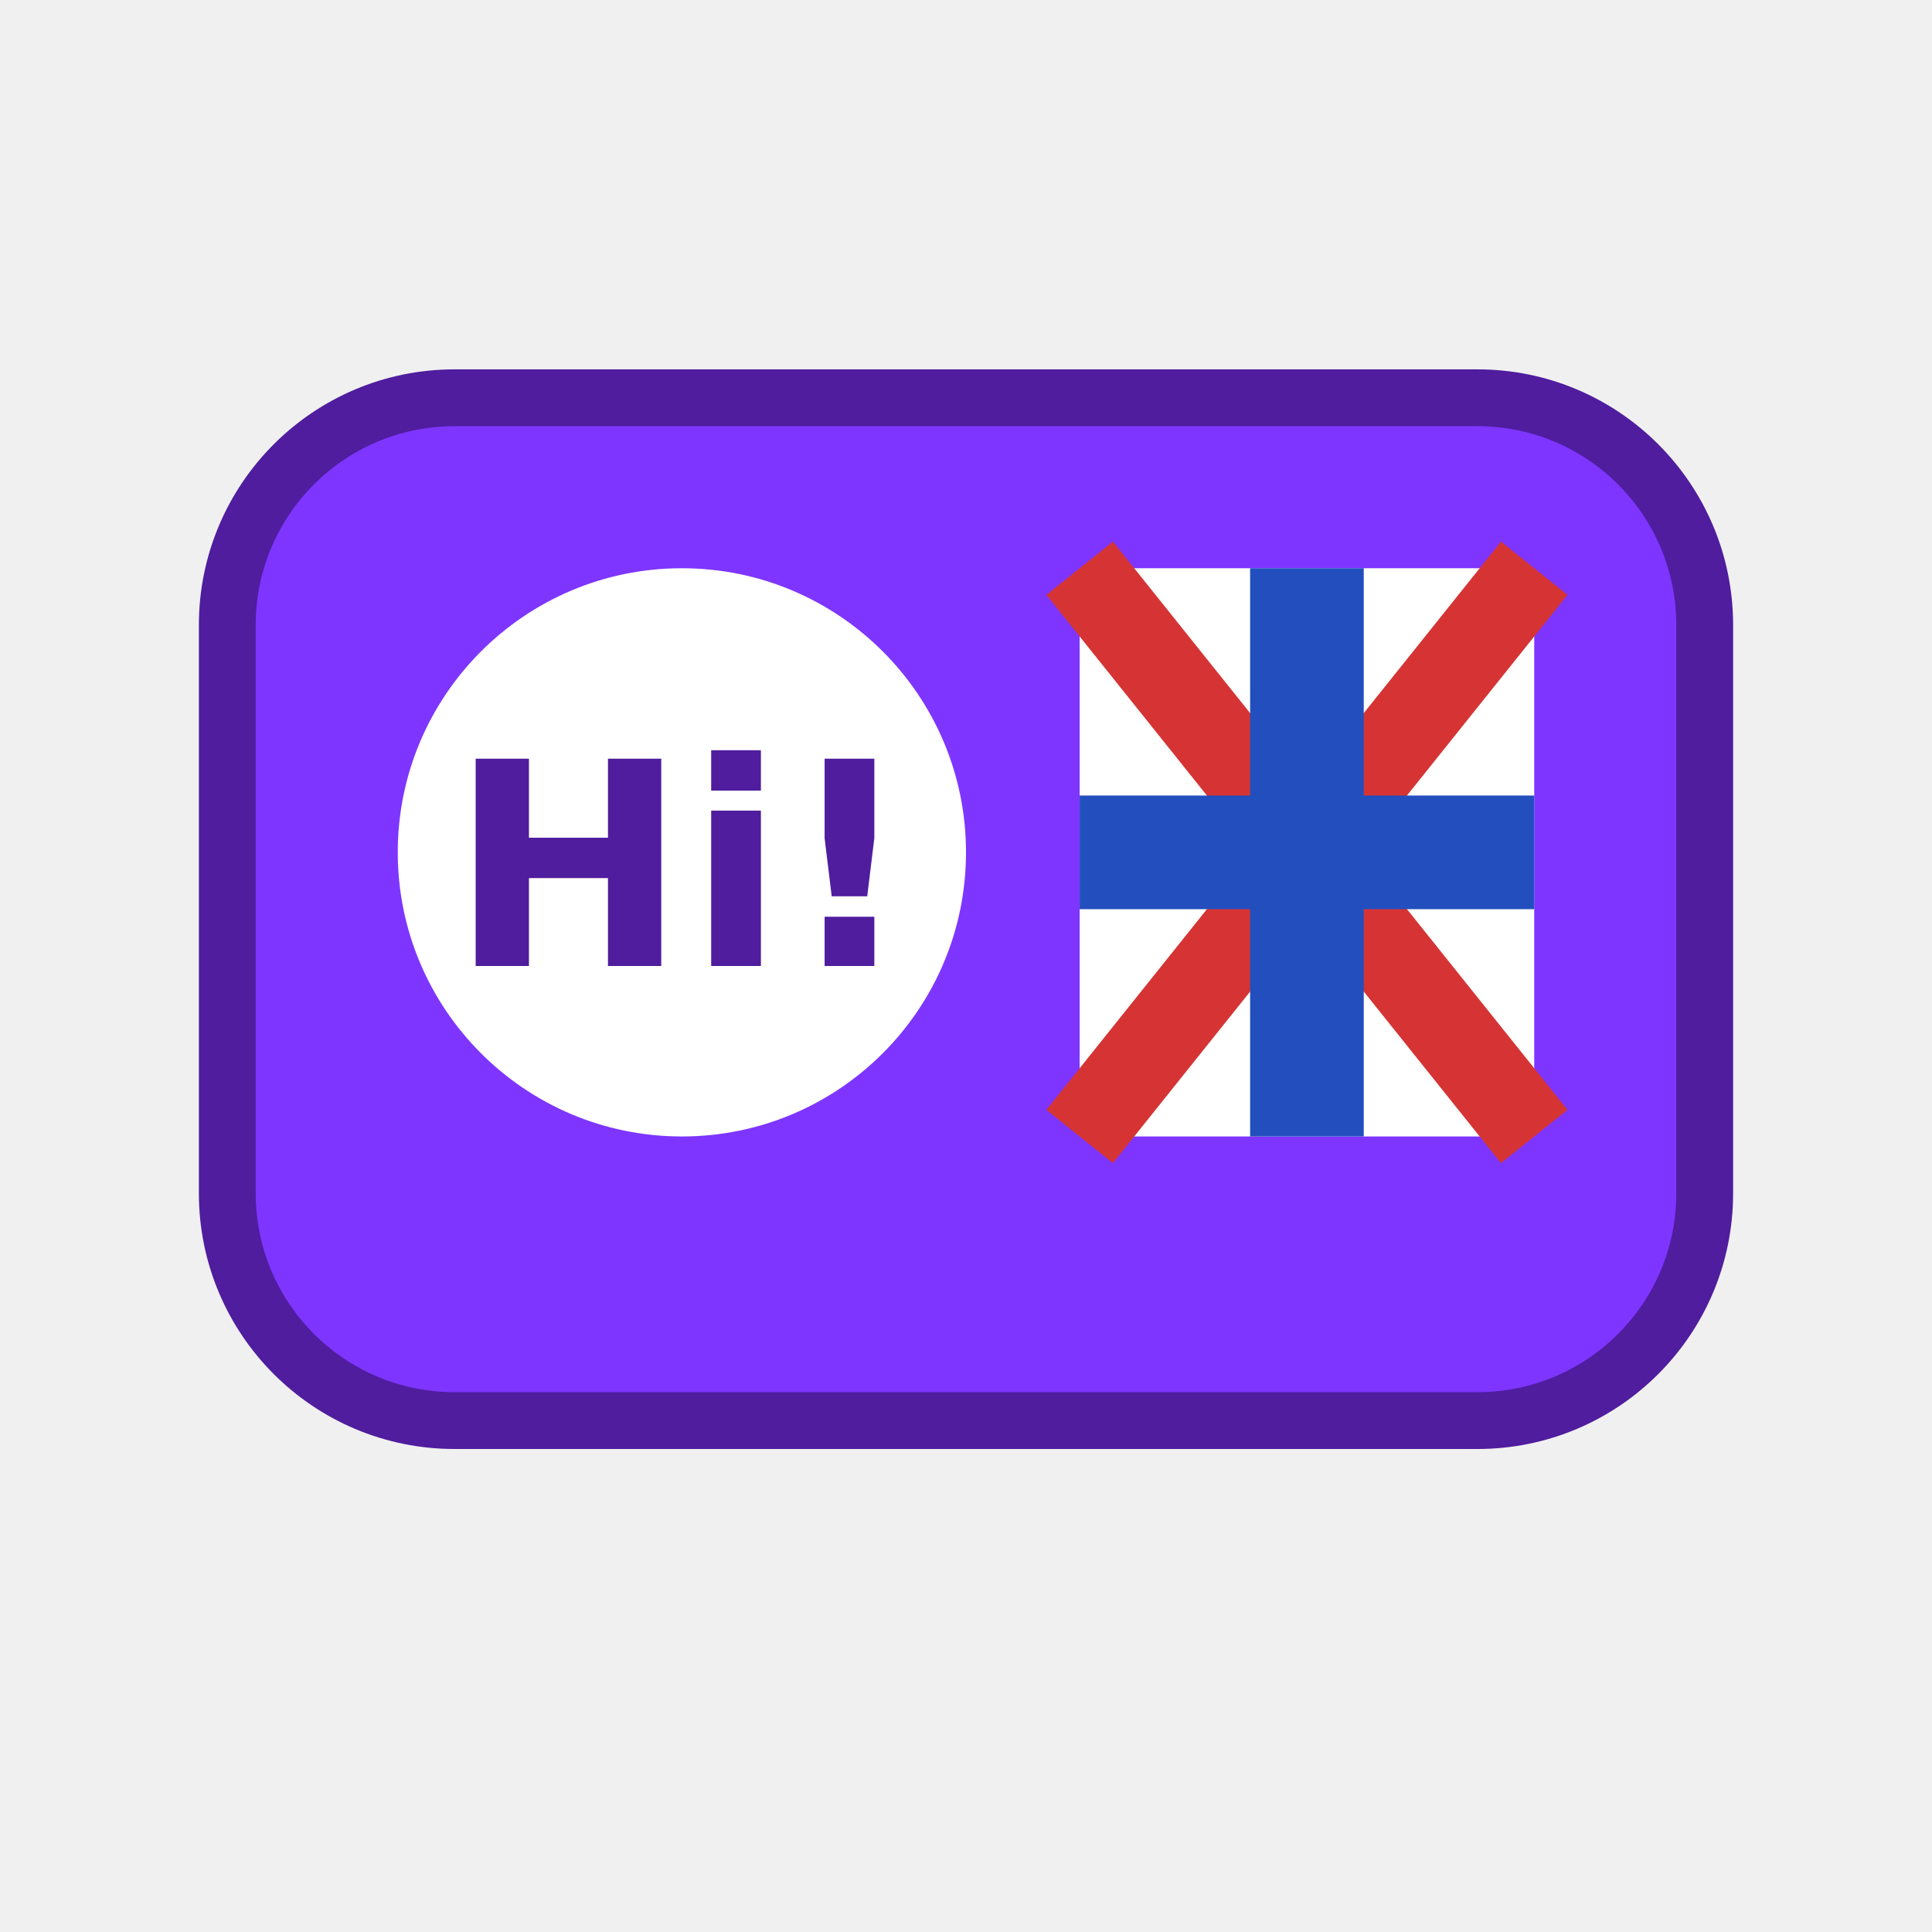
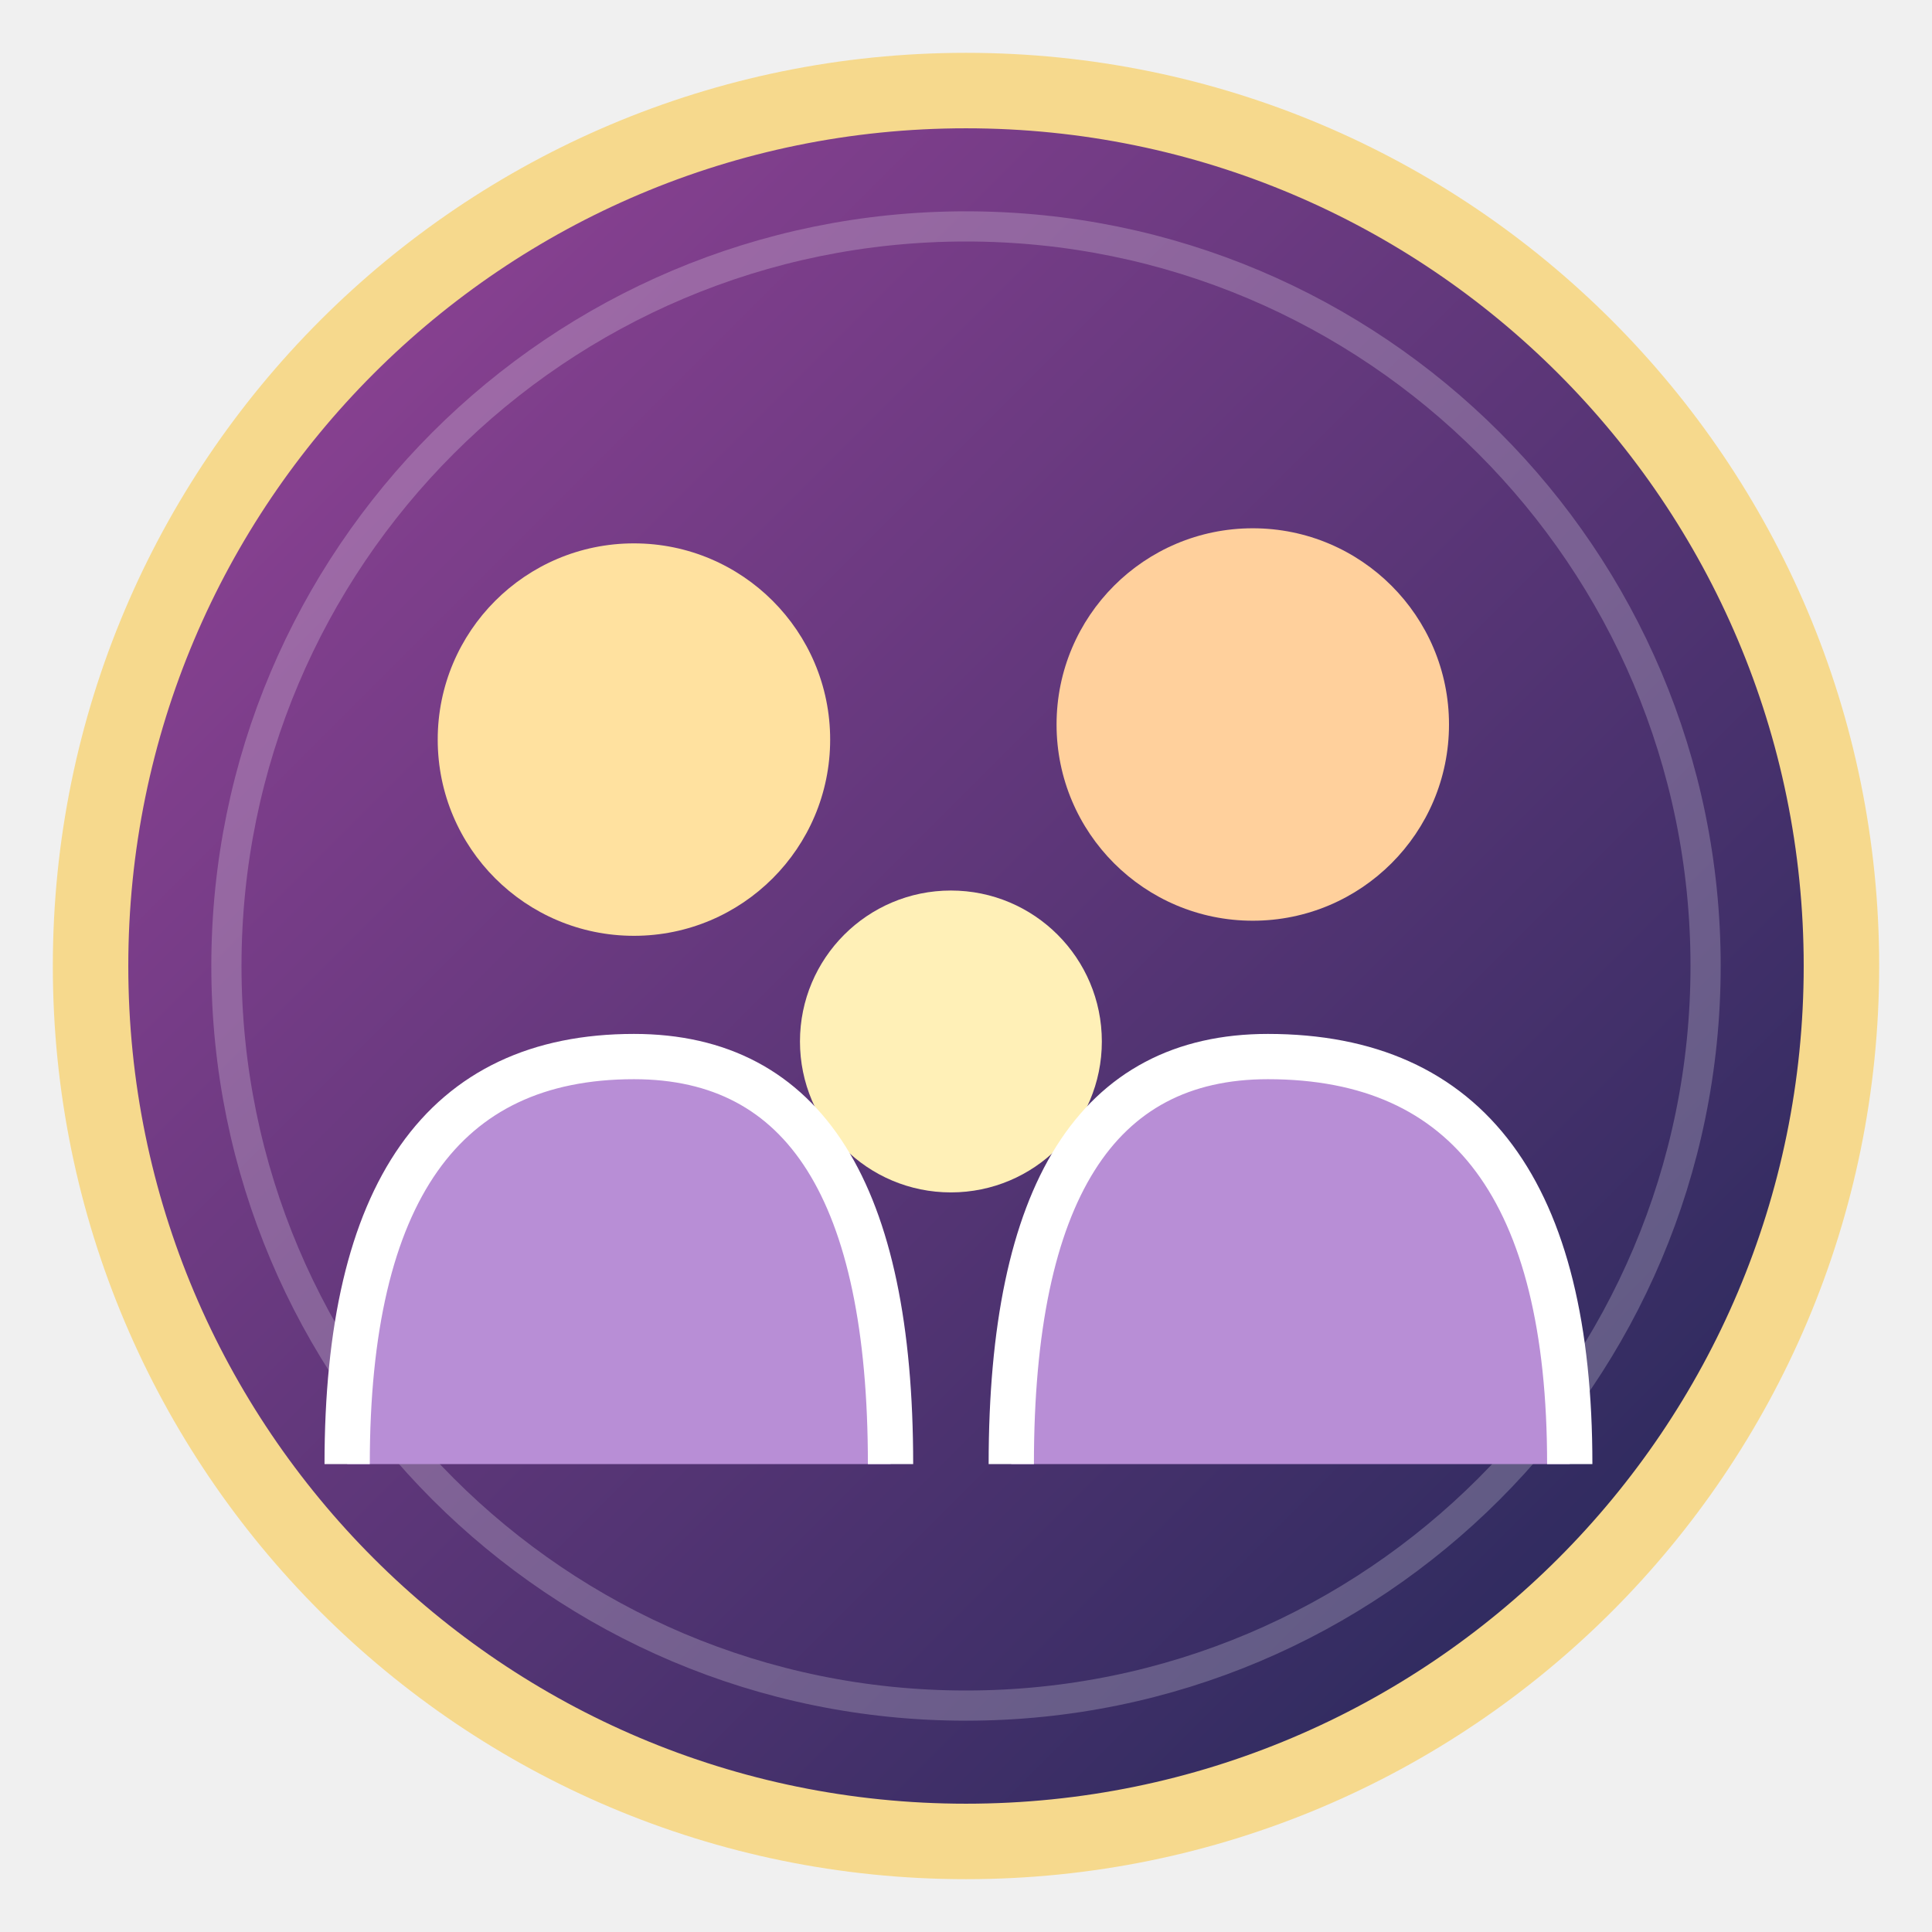
- <svg xmlns="http://www.w3.org/2000/svg" width="128" height="128" viewBox="0 0 68 68">
-   <rect x="8" y="14" width="52" height="36" rx="8" fill="#7e35ff" stroke="#4f1d9e" stroke-width="2" />
-   <circle cx="24" cy="30" r="10" fill="#fff" />
-   <text x="24" y="34" text-anchor="middle" font-family="DejaVu Sans, Arial" font-size="10" font-weight="700" fill="#4f1d9e">Hi!</text>
-   <path d="M38 20h16v20H38z" fill="#fff" />
-   <path d="M38 20l16 20M54 20L38 40" stroke="#d63434" stroke-width="3" />
-   <path d="M46 20v20M38 30h16" stroke="#234fbe" stroke-width="4" />
+ <svg xmlns="http://www.w3.org/2000/svg" width="128" height="128" viewBox="0 0 128 128">
+   <defs>
+     <linearGradient id="iconBG" x1="0" y1="0" x2="1" y2="1">
+       <stop stop-color="#9a459b" />
+       <stop offset="1" stop-color="#1d2755" />
+     </linearGradient>
+   </defs>
+   <circle cx="64" cy="64" r="58" fill="url(#iconBG)" stroke="#f6d98d" stroke-width="5" />
+   <circle cx="64" cy="64" r="49" fill="none" stroke="#ffffff" stroke-width="2" opacity=".22" />
+   <circle cx="42" cy="49" r="13" fill="#ffe19f" />
+   <circle cx="83" cy="48" r="13" fill="#ffd09c" />
+   <circle cx="63" cy="69" r="10" fill="#fff0b7" />
+   <path d="M23 97Q23 70 42 70Q59 70 59 97M67 97Q67 70 84 70Q104 70 104 97" fill="#b88ed6" stroke="#fff" stroke-width="3" />
</svg>
